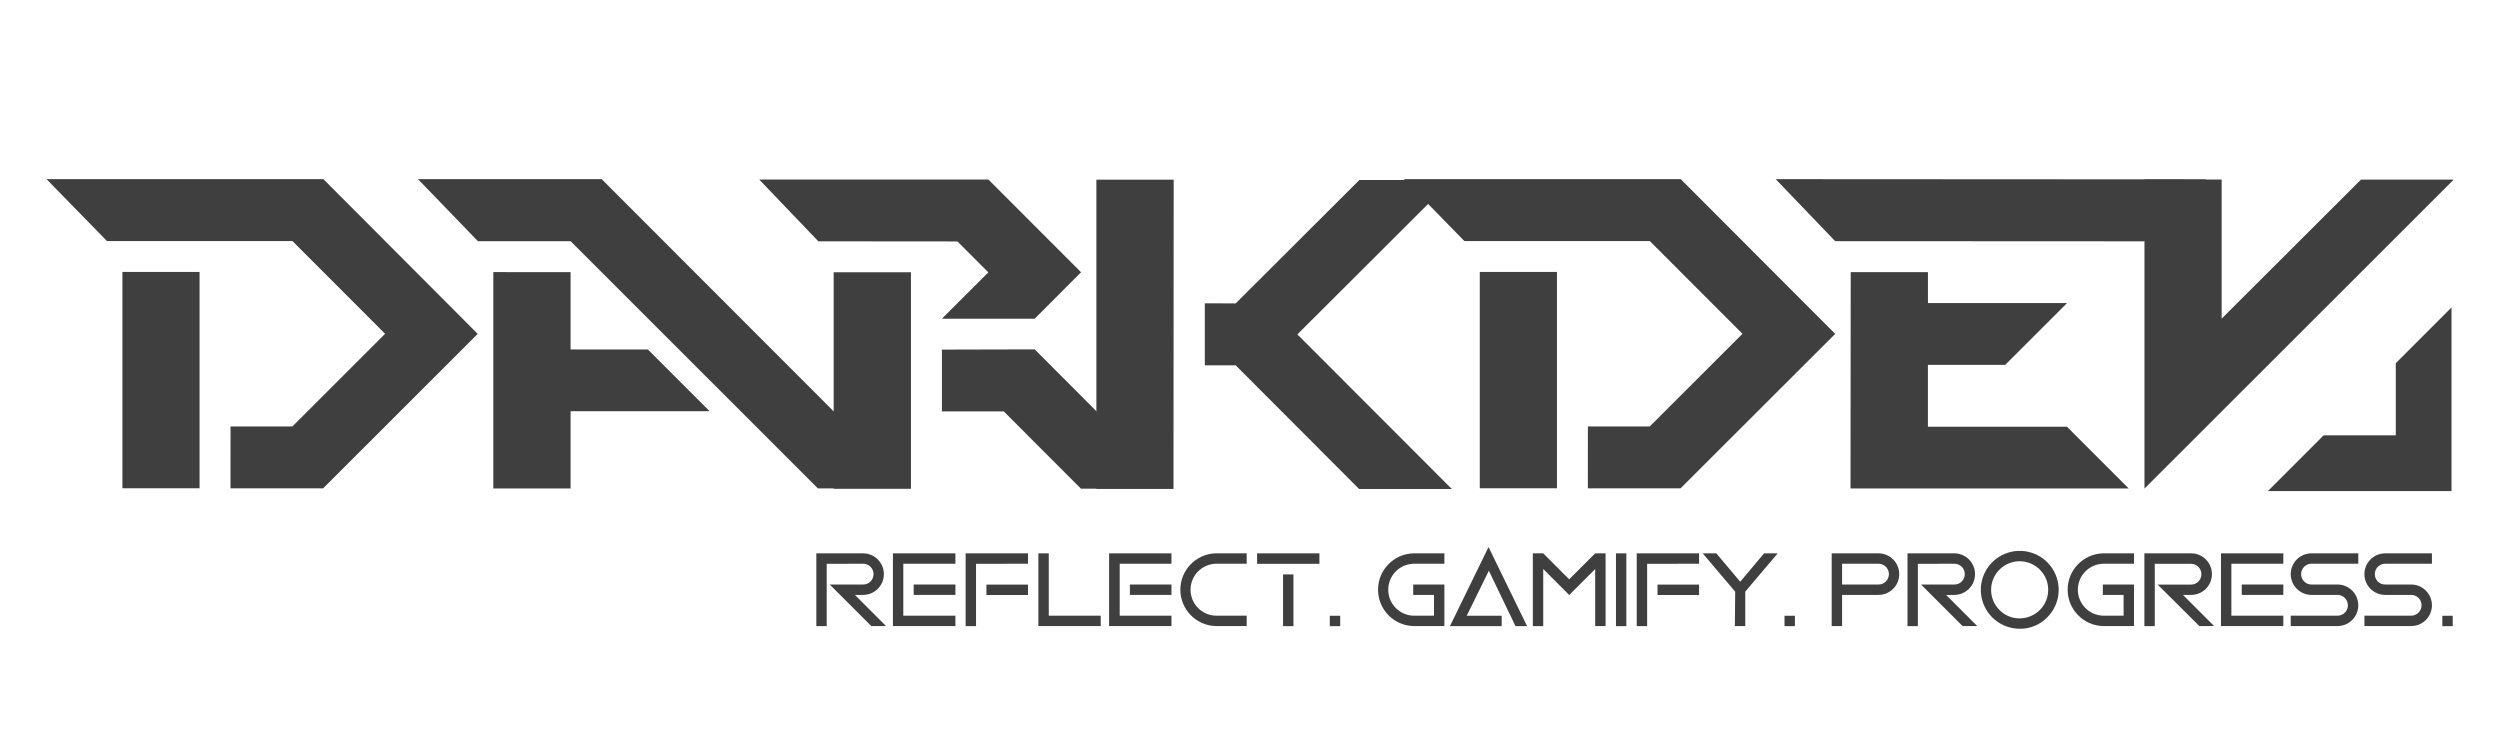
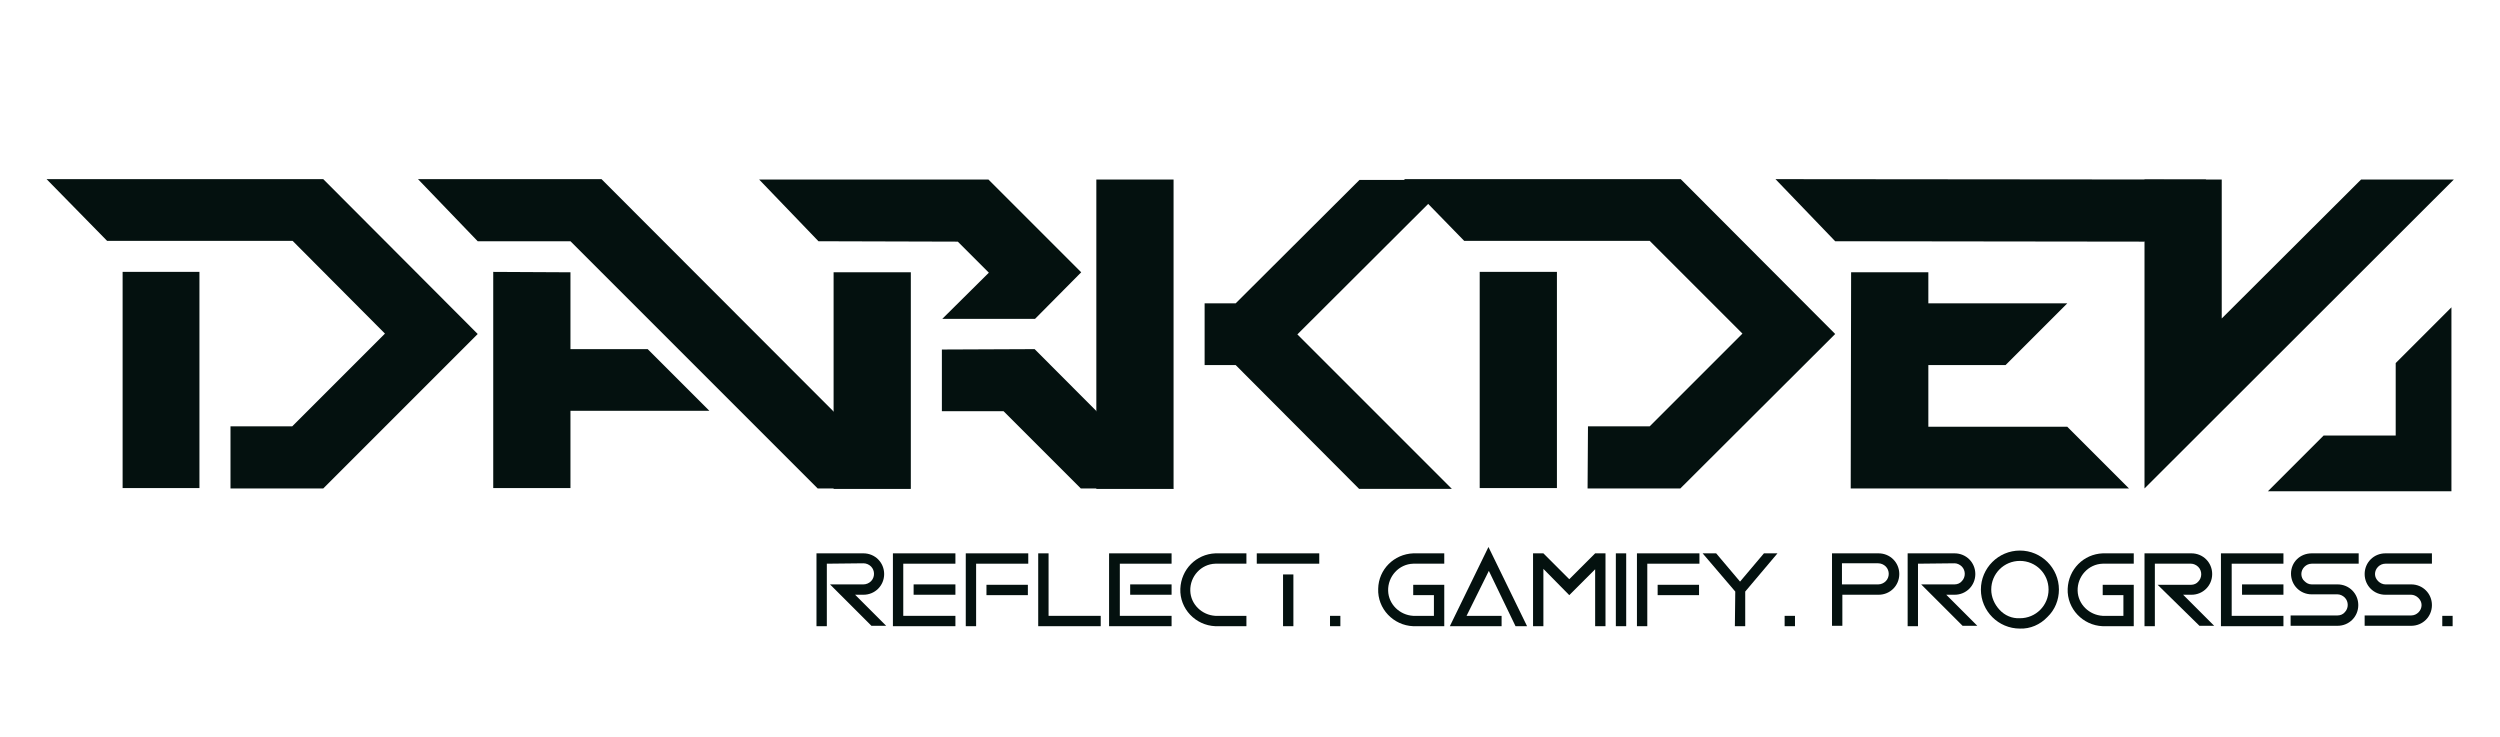
- <svg xmlns="http://www.w3.org/2000/svg" id="Слой_1" data-name="Слой 1" viewBox="0 0 628 185">
-   <defs>
-     <style>.cls-1{fill:#3f3f3f;}</style>
-   </defs>
-   <path class="cls-1" d="M57.91,107.13H73.44l23.3-23.28L73.46,60.55l-46.59,0L11.69,45l69.54,0L120,83.87l-38.84,38.8H57.9Zm-7.78,15.53,0-54.35H30.75l0,54.35Z" />
-   <path class="cls-1" d="M205.57,60.62,190.71,45.09l57.57,0,23.28,23.3L259.91,80.06h-23.3l11.66-11.64-7.76-7.77Zm23.26,62.13H209.42l0-54.35h19.41Zm7.78-34.93v15.52h15.53l19.4,19.42,23.29,0-34.92-35Z" />
-   <path class="cls-1" d="M275.41,122.78l0-77.65h19.42l-.05,77.65Zm35-46.57,31.07-31h23.3L325.9,84l38.8,38.84H341.41l-31-31.07h-7.76V76.2Z" />
-   <path class="cls-1" d="M143.34,60.59H120.05L105,45l46.14,0,77.61,77.68h-23.3Zm-19.42,7.76,0,54.35h19.41V103.3h34.94L162.74,87.78H143.33V68.36Z" />
-   <path class="cls-1" d="M398.88,107.13h15.53l23.3-23.28L414.43,60.55l-46.58,0L352.66,45l69.54,0L461,83.87l-38.85,38.8H398.87Zm-7.77,15.53,0-54.35H371.72l0,54.35Z" />
-   <path class="cls-1" d="M461,60.58,446.05,45l108.15.06L538.66,60.62Zm3.85,62.12,69.88,0L519.23,107.2l-34.94,0V91.65h19.42l15.53-15.52-34.94,0V68.36H464.9Z" />
-   <path class="cls-1" d="M558.08,45.1l0,34.94,35-34.92h23.29l-77.68,77.61,0-77.65Z" />
-   <polygon class="cls-1" points="615.82 77.23 615.82 123.36 569.69 123.36 583.69 109.36 601.82 109.36 601.82 91.24 615.82 77.23" />
-   <path class="cls-1" d="M207.67,141.63v15.66h-2.61V139h11.75a5.22,5.22,0,0,1,0,10.44h-2.06l7.83,7.83h-3.71l-10.44-10.44h8.38a2.52,2.52,0,0,0,1.85-.76,2.61,2.61,0,0,0-1.85-4.46Z" />
-   <path class="cls-1" d="M240,139v2.61H226.91v13.05H240v2.61H224.3V139Zm0,10.44H229.52v-2.61H240Z" />
-   <path class="cls-1" d="M245.18,141.63v15.66h-2.61V139h15.66v2.61Zm13.05,7.83H247.79v-2.61h10.44Z" />
-   <path class="cls-1" d="M260.84,139h2.61v15.66H276.5v2.61H260.84Z" />
-   <path class="cls-1" d="M294.27,139v2.61h-13v13.05h13v2.61H278.61V139Zm0,10.44H283.83v-2.61h10.44Z" />
-   <path class="cls-1" d="M305.34,139h7.83v2.61h-7.83a6.53,6.53,0,0,0,0,13.05h7.83v2.61h-7.83a9.14,9.14,0,0,1,0-18.27Z" />
-   <path class="cls-1" d="M331.44,141.63H315.78V139h15.66Zm-6.53,15.66H322.3v-13h2.61Z" />
-   <path class="cls-1" d="M336.66,157.29h-2.61v-2.61h2.61Z" />
-   <path class="cls-1" d="M355,139h7.83v2.61H355a6.53,6.53,0,0,0,0,13.05h5.22v-5.22H355v-2.61h7.83v10.44H355A9.14,9.14,0,0,1,355,139Z" />
-   <path class="cls-1" d="M368.44,154.68h8.78v2.61h-13l9.7-19.87,9.69,19.87h-2.91L374,143.37Z" />
-   <path class="cls-1" d="M387.66,142.94v14.35h-2.61V139h2.61l6.52,6.53,6.53-6.53h2.61v18.27h-2.61V142.94l-6.53,6.52Z" />
-   <path class="cls-1" d="M408.54,157.29h-2.61V139h2.61Z" />
-   <path class="cls-1" d="M413.76,141.63v15.66h-2.61V139h15.66v2.61Zm13.05,7.83H416.37v-2.61h10.44Z" />
-   <path class="cls-1" d="M435.88,148.63,427.72,139h3.42l6,7.13,6-7.13h3.42l-8.15,9.61v8.66h-2.61Z" />
-   <path class="cls-1" d="M450.88,157.29h-2.61v-2.61h2.61Z" />
-   <path class="cls-1" d="M460.12,139h11.75a5.22,5.22,0,0,1,0,10.44h-9.14v7.83h-2.61Zm2.61,2.61v5.22h9.14a2.52,2.52,0,0,0,1.85-.76,2.61,2.61,0,0,0-1.85-4.46Z" />
-   <path class="cls-1" d="M481.77,141.63v15.66h-2.61V139h11.75a5.22,5.22,0,0,1,0,10.44h-2.06l7.83,7.83H493l-10.44-10.44h8.38a2.48,2.48,0,0,0,1.84-.76,2.61,2.61,0,0,0-1.84-4.46Z" />
-   <path class="cls-1" d="M507.35,157.94a9.78,9.78,0,1,1,6.92-2.86A9.43,9.43,0,0,1,507.35,157.94Zm0-2.61a7.17,7.17,0,1,0-5.08-2.1A6.93,6.93,0,0,0,507.35,155.33Z" />
-   <path class="cls-1" d="M528.23,139h7.83v2.61h-7.83a6.53,6.53,0,0,0,0,13.05h5.22v-5.22h-5.22v-2.61h7.83v10.44h-7.83a9.14,9.14,0,0,1,0-18.27Z" />
-   <path class="cls-1" d="M541.28,141.63v15.66h-2.61V139h11.75a5.22,5.22,0,0,1,0,10.44h-2.07l7.83,7.83h-3.7L542,146.85h8.38a2.5,2.5,0,0,0,1.84-.76,2.61,2.61,0,0,0-1.84-4.46Z" />
-   <path class="cls-1" d="M573.57,139v2.61H560.52v13.05h13.05v2.61H557.91V139Zm0,10.44H563.13v-2.61h10.44Z" />
-   <path class="cls-1" d="M580.65,139H592.4v2.61H580.65a2.61,2.61,0,0,0-1.84,4.46,2.5,2.5,0,0,0,1.84.76h6.53a5.22,5.22,0,0,1,0,10.44H575.43v-2.61h11.75a2.5,2.5,0,0,0,1.84-.76,2.61,2.61,0,0,0-1.84-4.46h-6.53a5.22,5.22,0,0,1,0-10.44Z" />
-   <path class="cls-1" d="M599.16,139H610.9v2.61H599.16a2.62,2.62,0,0,0-1.85,4.46,2.51,2.51,0,0,0,1.85.76h6.52a5.22,5.22,0,0,1,0,10.44H593.94v-2.61h11.74a2.62,2.62,0,0,0,1.85-4.46,2.56,2.56,0,0,0-1.85-.76h-6.52a5.22,5.22,0,1,1,0-10.44Z" />
-   <path class="cls-1" d="M616.12,157.29h-2.61v-2.61h2.61Z" />
+ <svg xmlns="http://www.w3.org/2000/svg" version="1.1" id="Слой_1" x="0px" y="0px" viewBox="0 0 628 185" style="enable-background:new 0 0 628 185;" xml:space="preserve">
+   <style type="text/css">
+ 	.st0{fill:#04110F;}
+ </style>
+   <path class="st0" d="M57.9,107.1h15.5l23.3-23.3L73.5,60.5H26.9L11.7,45h69.5L120,83.9l-38.8,38.8H57.9L57.9,107.1z M50.1,122.7  V68.3H30.8v54.3H50.1z" />
+   <path class="st0" d="M205.6,60.6l-14.9-15.5h57.6l23.3,23.3l-11.6,11.7h-23.3l11.7-11.6l-7.8-7.8L205.6,60.6z M228.8,122.8h-19.4  V68.4h19.4V122.8z M236.6,87.8v15.5h15.5l19.4,19.4h23.3l-34.9-35L236.6,87.8z" />
+   <path class="st0" d="M275.4,122.8V45.1h19.4l0,77.7H275.4z M310.4,76.2l31.1-31h23.3L325.9,84l38.8,38.8h-23.3l-31-31.1h-7.8V76.2  L310.4,76.2z" />
+   <path class="st0" d="M143.3,60.6h-23.3L105,45h46.1l77.6,77.7h-23.3L143.3,60.6z M123.9,68.3v54.3h19.4v-19.4h34.9l-15.5-15.5h-19.4  V68.4L123.9,68.3z" />
+   <path class="st0" d="M398.9,107.1h15.5l23.3-23.3l-23.3-23.3h-46.6L352.7,45h69.5L461,83.9l-38.9,38.8h-23.3L398.9,107.1z   M391.1,122.7V68.3h-19.4v54.3H391.1z" />
+   <path class="st0" d="M461,60.6L446,45l108.2,0.1l-15.5,15.6L461,60.6z M464.9,122.7h69.9l-15.5-15.5h-34.9V91.7h19.4l15.5-15.5  h-34.9v-7.8h-19.4L464.9,122.7z" />
+   <path class="st0" d="M558.1,45.1V80l35-34.9h23.3l-77.7,77.6V45.1L558.1,45.1z" />
+   <polygon class="st0" points="615.8,77.2 615.8,123.4 569.7,123.4 583.7,109.4 601.8,109.4 601.8,91.2 " />
+   <path class="st0" d="M207.7,141.6v15.7h-2.6V139h11.8c2.9,0,5.2,2.3,5.2,5.2s-2.3,5.2-5.2,5.2h-2.1l7.8,7.8h-3.7l-10.4-10.4h8.4  c0.7,0,1.4-0.3,1.9-0.8c1-1,1-2.7,0-3.7c-0.5-0.5-1.2-0.8-1.9-0.8L207.7,141.6z" />
+   <path class="st0" d="M240,139v2.6h-13.1v13.1H240v2.6h-15.7V139H240z M240,149.4h-10.5v-2.6H240V149.4z" />
+   <path class="st0" d="M245.2,141.6v15.7h-2.6V139h15.7v2.6L245.2,141.6z M258.2,149.5h-10.4v-2.6h10.4V149.5z" />
+   <path class="st0" d="M260.8,139h2.6v15.7h13.1v2.6h-15.7V139z" />
+   <path class="st0" d="M294.3,139v2.6h-13v13.1h13v2.6h-15.7V139H294.3z M294.3,149.4h-10.4v-2.6h10.4V149.4z" />
+   <path class="st0" d="M305.3,139h7.8v2.6h-7.8c-3.6,0.1-6.4,3.2-6.3,6.8c0.1,3.4,2.9,6.1,6.3,6.3h7.8v2.6h-7.8c-5-0.2-9-4.4-8.8-9.4  C296.7,143,300.5,139.2,305.3,139z" />
+   <path class="st0" d="M331.4,141.6h-15.7V139h15.7V141.6z M324.9,157.3h-2.6v-13h2.6L324.9,157.3z" />
+   <path class="st0" d="M336.7,157.3h-2.6v-2.6h2.6V157.3z" />
+   <path class="st0" d="M355,139h7.8v2.6H355c-3.6,0.1-6.4,3.2-6.3,6.8c0.1,3.4,2.9,6.1,6.3,6.3h5.2v-5.2H355v-2.6h7.8v10.4H355  c-5-0.2-9-4.4-8.8-9.4C346.3,143,350.2,139.2,355,139z" />
+   <path class="st0" d="M368.4,154.7h8.8v2.6h-13l9.7-19.9l9.7,19.9h-2.9l-6.7-13.9L368.4,154.7z" />
+   <path class="st0" d="M387.7,142.9v14.4h-2.6V139h2.6l6.5,6.5l6.5-6.5h2.6v18.3h-2.6v-14.3l-6.5,6.5L387.7,142.9z" />
+   <path class="st0" d="M408.5,157.3h-2.6V139h2.6V157.3z" />
+   <path class="st0" d="M413.8,141.6v15.7h-2.6V139h15.7v2.6L413.8,141.6z M426.8,149.5h-10.4v-2.6h10.4V149.5z" />
+   <path class="st0" d="M435.9,148.6l-8.2-9.6h3.4l6,7.1l6-7.1h3.4l-8.1,9.6v8.7h-2.6L435.9,148.6z" />
+   <path class="st0" d="M450.9,157.3h-2.6v-2.6h2.6V157.3z" />
+   <path class="st0" d="M460.1,139h11.8c2.9,0,5.2,2.3,5.2,5.2s-2.3,5.2-5.2,5.2h-9.1v7.8h-2.6V139z M462.7,141.6v5.2h9.1  c0.7,0,1.4-0.3,1.9-0.8c1-1,1-2.7,0-3.7c-0.5-0.5-1.2-0.8-1.9-0.8H462.7z" />
+   <path class="st0" d="M481.8,141.6v15.7h-2.6V139h11.8c2.9,0,5.2,2.3,5.2,5.2s-2.3,5.2-5.2,5.2h-2.1l7.8,7.8H493l-10.4-10.4h8.4  c0.7,0,1.4-0.3,1.8-0.8c1-1,1-2.7,0-3.7c-0.5-0.5-1.2-0.8-1.8-0.8L481.8,141.6z" />
+   <path class="st0" d="M507.4,157.9c-5.4,0-9.8-4.4-9.8-9.8c0-5.4,4.4-9.8,9.8-9.8c5.4,0,9.8,4.4,9.8,9.8c0,2.6-1,5.1-2.9,6.9  C512.5,156.9,510,158,507.4,157.9z M507.4,155.3c4,0,7.2-3.2,7.2-7.2c0-4-3.2-7.2-7.2-7.2c-4,0-7.2,3.2-7.2,7.2  c0,1.9,0.8,3.7,2.1,5.1C503.6,154.6,505.4,155.4,507.4,155.3z" />
+   <path class="st0" d="M528.2,139h7.8v2.6h-7.8c-3.6,0.1-6.4,3.2-6.3,6.8c0.1,3.4,2.9,6.1,6.3,6.3h5.2v-5.2h-5.2v-2.6h7.8v10.4h-7.8  c-5-0.2-9-4.4-8.8-9.4C519.6,143,523.4,139.2,528.2,139z" />
+   <path class="st0" d="M541.3,141.6v15.7h-2.6V139h11.8c2.9,0,5.2,2.3,5.2,5.2s-2.3,5.2-5.2,5.2l0,0h-2.1l7.8,7.8h-3.7L542,146.9h8.4  c0.7,0,1.4-0.3,1.8-0.8c1-1,1-2.7,0-3.7c-0.5-0.5-1.2-0.8-1.8-0.8H541.3z" />
+   <path class="st0" d="M573.6,139v2.6h-13v13.1h13v2.6h-15.7V139H573.6z M573.6,149.4h-10.4v-2.6h10.4V149.4z" />
+   <path class="st0" d="M580.7,139h11.8v2.6h-11.8c-1.4,0-2.6,1.2-2.6,2.6c0,0.7,0.3,1.4,0.8,1.8c0.5,0.5,1.1,0.8,1.8,0.8h6.5  c2.9,0,5.2,2.3,5.2,5.2s-2.3,5.2-5.2,5.2h-11.8v-2.6h11.8c0.7,0,1.4-0.3,1.8-0.8c1-1,1-2.7,0-3.7c-0.5-0.5-1.2-0.8-1.8-0.8h-6.5  c-2.9,0-5.2-2.3-5.2-5.2S577.8,139,580.7,139L580.7,139z" />
+   <path class="st0" d="M599.2,139h11.7v2.6h-11.7c-1.4,0-2.6,1.2-2.6,2.6c0,0.7,0.3,1.3,0.8,1.8c0.5,0.5,1.2,0.8,1.8,0.8h6.5  c2.9,0,5.2,2.3,5.2,5.2s-2.3,5.2-5.2,5.2h-11.7v-2.6h11.7c1.4,0,2.6-1.2,2.6-2.6c0-0.7-0.3-1.3-0.8-1.8c-0.5-0.5-1.2-0.8-1.8-0.8  h-6.5c-2.9,0-5.2-2.3-5.2-5.2S596.3,139,599.2,139z" />
+   <path class="st0" d="M616.1,157.3h-2.6v-2.6h2.6V157.3z" />
</svg>
